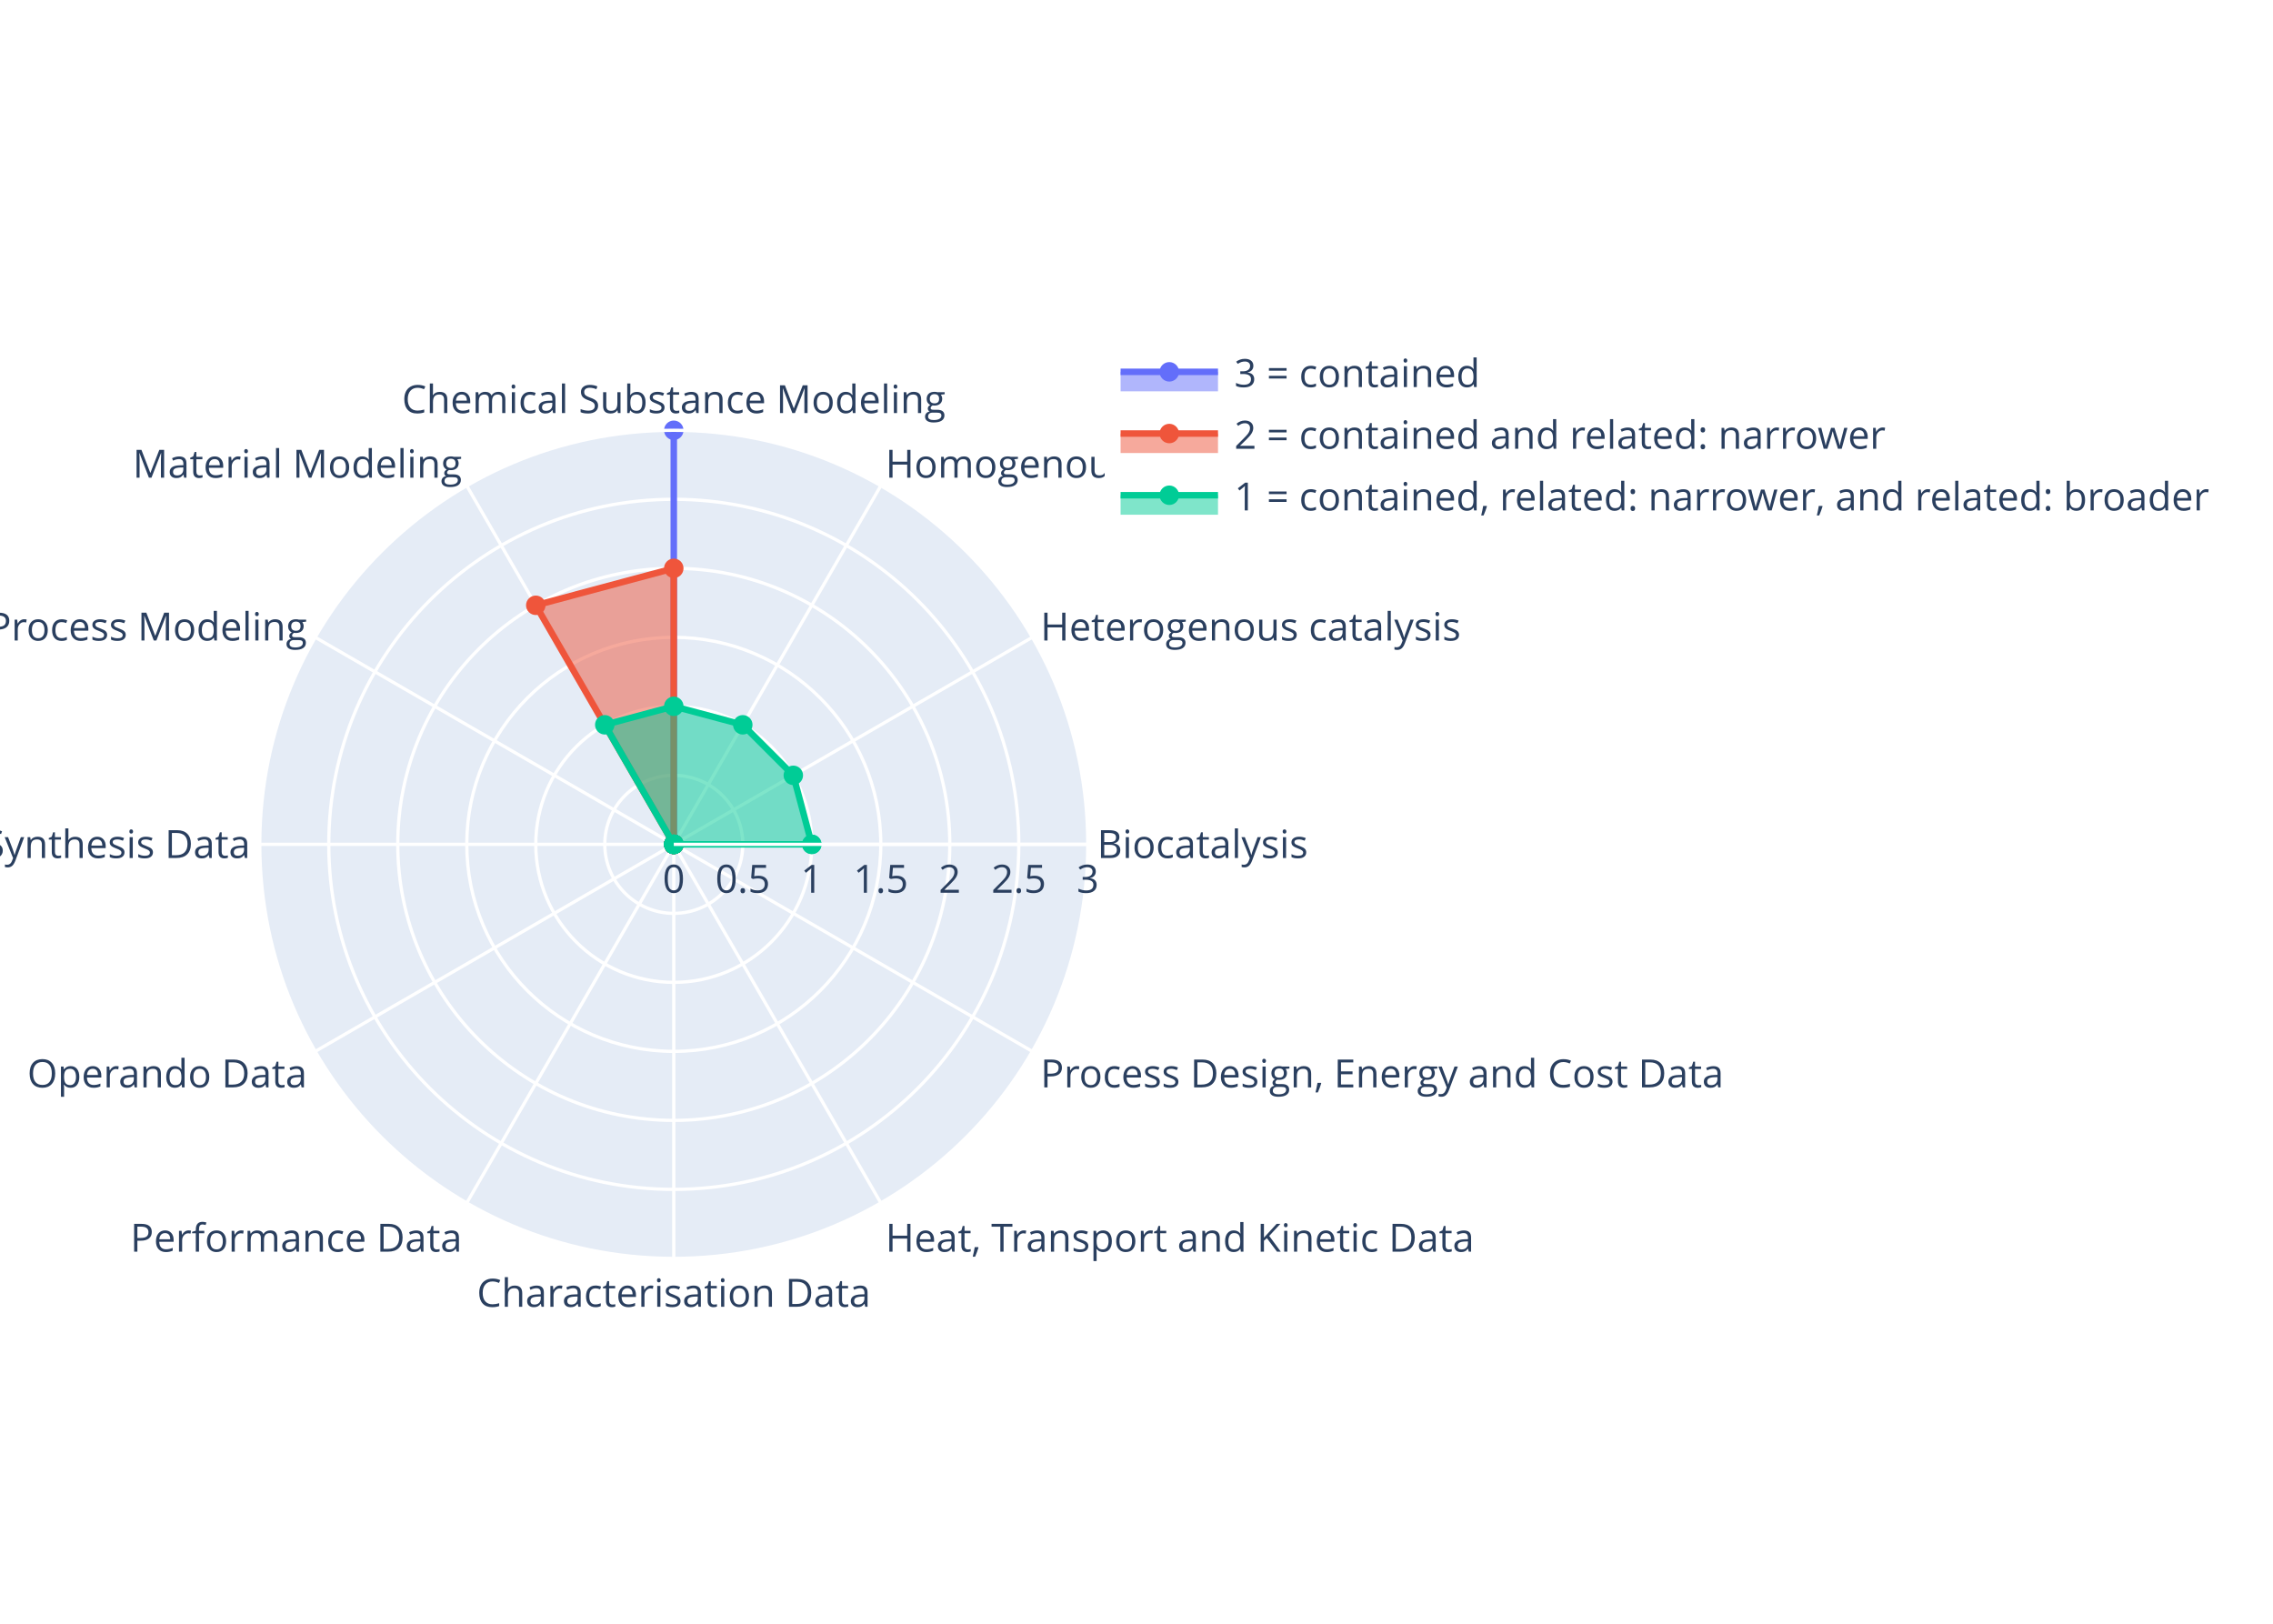
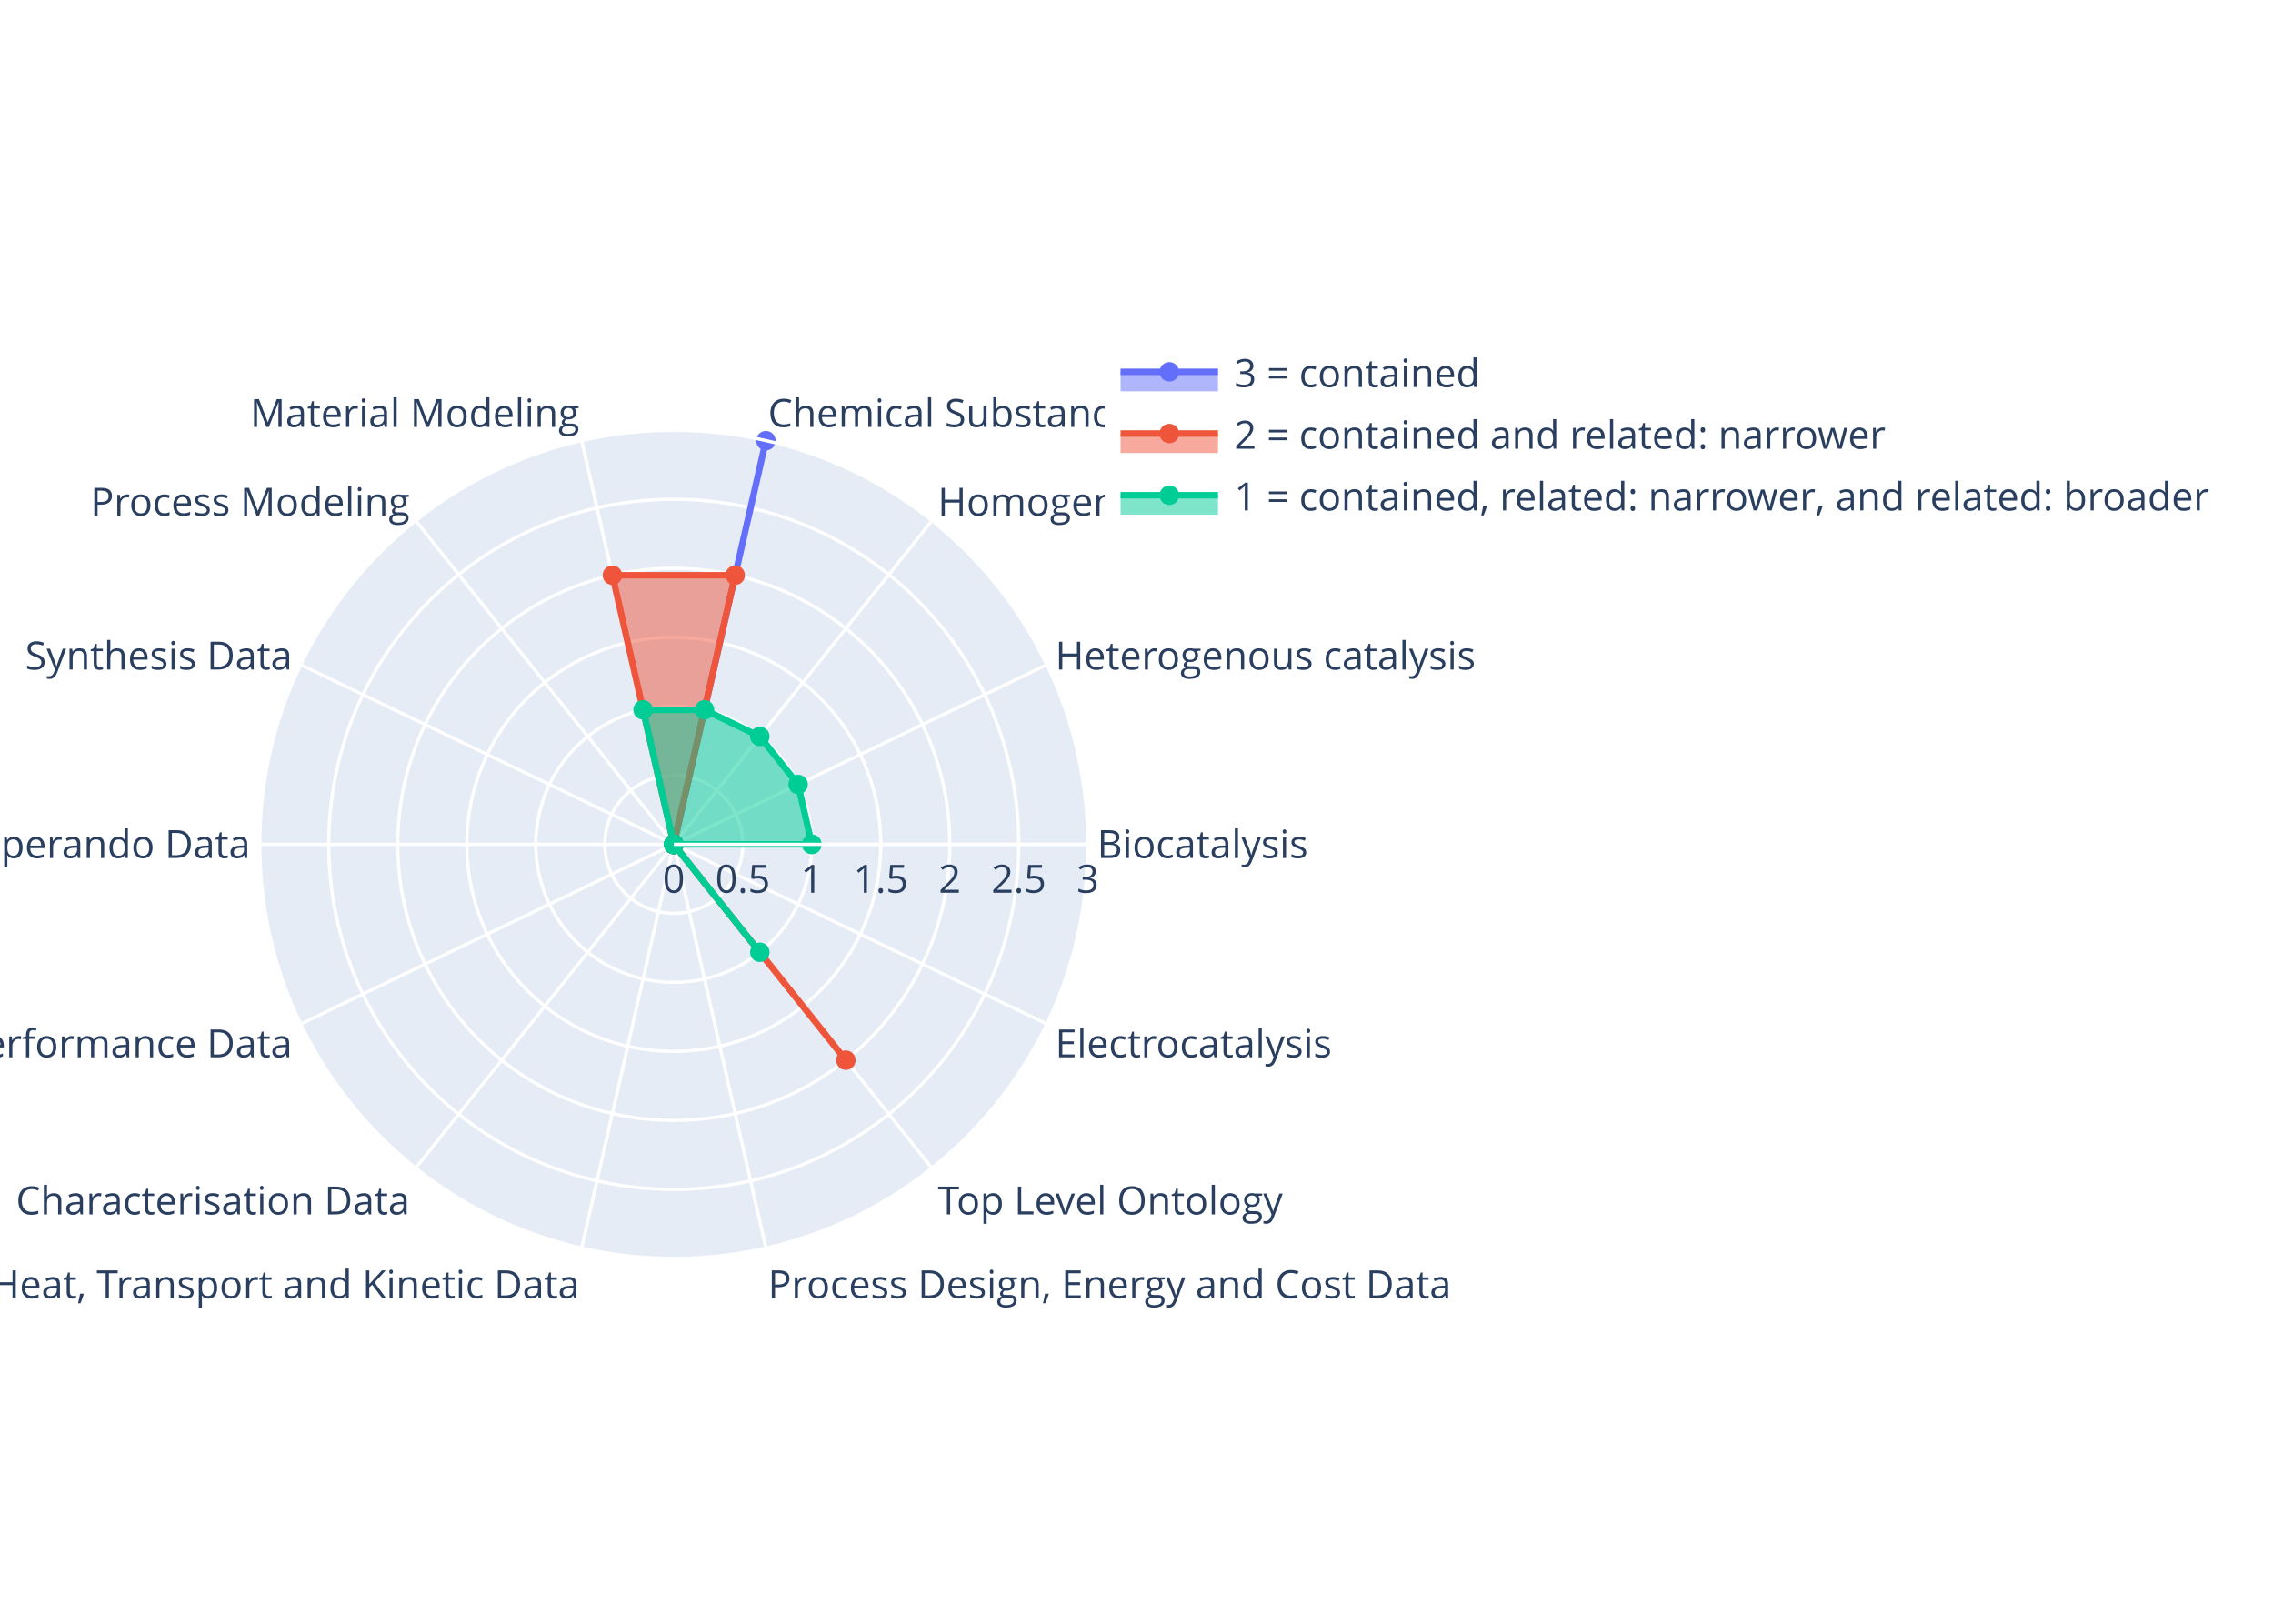
<svg xmlns="http://www.w3.org/2000/svg" class="main-svg" width="700" height="500" style="" viewBox="0 0 700 500">
  <rect x="0" y="0" width="700" height="500" style="fill: rgb(255, 255, 255); fill-opacity: 1;" />
-   <defs id="defs-2cec09">
+   <defs id="defs-4c0690">
    <g class="clips">
-       <clipPath id="clip2cec09polar-for-traces">
+       <clipPath id="clip4c0690polar-for-traces">
        <path d="M127.5,0A127.5,127.5 0,1,0 -127.5,-1.5614246689128753e-14A127.5,127.5 0,1,0 127.5,3.122849337825751e-14Z" transform="translate(127.5,127.5)" />
      </clipPath>
    </g>
    <g class="gradients" />
    <g class="patterns" />
  </defs>
  <g class="bglayer" />
  <g class="layer-below">
    <g class="imagelayer" />
    <g class="shapelayer" />
  </g>
  <g class="cartesianlayer" />
  <g class="polarlayer">
    <g class="polar">
      <g class="polarsublayer draglayer" />
      <g class="polarsublayer plotbg">
        <path d="M127.5,0A127.5,127.5 0,1,0 -127.5,-1.5614246689128753e-14A127.5,127.5 0,1,0 127.5,3.122849337825751e-14Z" transform="translate(207.5,260)" style="fill: rgb(229, 236, 246); fill-opacity: 1;" />
      </g>
      <g class="polarsublayer backplot">
        <g class="maplayer" />
      </g>
      <g class="polarsublayer angular-grid" style="fill: none;">
        <path class="angularaxisgrid" d="M207.5,260L335,260" style="stroke: rgb(255, 255, 255); stroke-opacity: 1; stroke-width: 1px;" />
-         <path class="angularaxisgrid" d="M207.5,260L317.918,196.25" style="stroke: rgb(255, 255, 255); stroke-opacity: 1; stroke-width: 1px;" />
-         <path class="angularaxisgrid" d="M207.5,260L271.25,149.582" style="stroke: rgb(255, 255, 255); stroke-opacity: 1; stroke-width: 1px;" />
-         <path class="angularaxisgrid" d="M207.5,260L207.5,132.5" style="stroke: rgb(255, 255, 255); stroke-opacity: 1; stroke-width: 1px;" />
-         <path class="angularaxisgrid" d="M207.5,260L143.75,149.582" style="stroke: rgb(255, 255, 255); stroke-opacity: 1; stroke-width: 1px;" />
-         <path class="angularaxisgrid" d="M207.5,260L97.082,196.25" style="stroke: rgb(255, 255, 255); stroke-opacity: 1; stroke-width: 1px;" />
+         <path class="angularaxisgrid" d="M207.5,260L322.374,204.68" style="stroke: rgb(255, 255, 255); stroke-opacity: 1; stroke-width: 1px;" />
+         <path class="angularaxisgrid" d="M207.5,260L286.995,160.316" style="stroke: rgb(255, 255, 255); stroke-opacity: 1; stroke-width: 1px;" />
+         <path class="angularaxisgrid" d="M207.5,260L235.871,135.697" style="stroke: rgb(255, 255, 255); stroke-opacity: 1; stroke-width: 1px;" />
+         <path class="angularaxisgrid" d="M207.5,260L179.129,135.697" style="stroke: rgb(255, 255, 255); stroke-opacity: 1; stroke-width: 1px;" />
+         <path class="angularaxisgrid" d="M207.5,260L128.005,160.316" style="stroke: rgb(255, 255, 255); stroke-opacity: 1; stroke-width: 1px;" />
+         <path class="angularaxisgrid" d="M207.5,260L92.626,204.68" style="stroke: rgb(255, 255, 255); stroke-opacity: 1; stroke-width: 1px;" />
        <path class="angularaxisgrid" d="M207.5,260L80,260" style="stroke: rgb(255, 255, 255); stroke-opacity: 1; stroke-width: 1px;" />
-         <path class="angularaxisgrid" d="M207.5,260L97.082,323.75" style="stroke: rgb(255, 255, 255); stroke-opacity: 1; stroke-width: 1px;" />
-         <path class="angularaxisgrid" d="M207.5,260L143.75,370.418" style="stroke: rgb(255, 255, 255); stroke-opacity: 1; stroke-width: 1px;" />
-         <path class="angularaxisgrid" d="M207.5,260L207.5,387.5" style="stroke: rgb(255, 255, 255); stroke-opacity: 1; stroke-width: 1px;" />
-         <path class="angularaxisgrid" d="M207.5,260L271.25,370.418" style="stroke: rgb(255, 255, 255); stroke-opacity: 1; stroke-width: 1px;" />
-         <path class="angularaxisgrid" d="M207.5,260L317.918,323.75" style="stroke: rgb(255, 255, 255); stroke-opacity: 1; stroke-width: 1px;" />
+         <path class="angularaxisgrid" d="M207.5,260L92.626,315.32" style="stroke: rgb(255, 255, 255); stroke-opacity: 1; stroke-width: 1px;" />
+         <path class="angularaxisgrid" d="M207.5,260L128.005,359.684" style="stroke: rgb(255, 255, 255); stroke-opacity: 1; stroke-width: 1px;" />
+         <path class="angularaxisgrid" d="M207.5,260L179.129,384.303" style="stroke: rgb(255, 255, 255); stroke-opacity: 1; stroke-width: 1px;" />
+         <path class="angularaxisgrid" d="M207.5,260L235.871,384.303" style="stroke: rgb(255, 255, 255); stroke-opacity: 1; stroke-width: 1px;" />
+         <path class="angularaxisgrid" d="M207.5,260L286.995,359.684" style="stroke: rgb(255, 255, 255); stroke-opacity: 1; stroke-width: 1px;" />
+         <path class="angularaxisgrid" d="M207.5,260L322.374,315.32" style="stroke: rgb(255, 255, 255); stroke-opacity: 1; stroke-width: 1px;" />
      </g>
      <g class="polarsublayer radial-grid" transform="translate(207.5,260)" style="fill: none;">
        <path class="xgrid" d="M21.25,0A21.25,21.25 0,1,0 -21.25,-2.6023744481881254e-15A21.25,21.25 0,1,0 21.25,5.204748896376251e-15Z" style="stroke: rgb(255, 255, 255); stroke-opacity: 1; stroke-width: 1px;" />
        <path class="xgrid" d="M42.5,0A42.5,42.5 0,1,0 -42.5,-5.204748896376251e-15A42.5,42.5 0,1,0 42.5,1.0409497792752502e-14Z" style="stroke: rgb(255, 255, 255); stroke-opacity: 1; stroke-width: 1px;" />
        <path class="xgrid" d="M63.75,0A63.75,63.75 0,1,0 -63.75,-7.807123344564377e-15A63.75,63.75 0,1,0 63.75,1.5614246689128753e-14Z" style="stroke: rgb(255, 255, 255); stroke-opacity: 1; stroke-width: 1px;" />
        <path class="xgrid" d="M85,0A85,85 0,1,0 -85,-1.0409497792752502e-14A85,85 0,1,0 85,2.0818995585505004e-14Z" style="stroke: rgb(255, 255, 255); stroke-opacity: 1; stroke-width: 1px;" />
        <path class="xgrid" d="M106.25,0A106.25,106.25 0,1,0 -106.25,-1.3011872240940628e-14A106.25,106.25 0,1,0 106.25,2.6023744481881257e-14Z" style="stroke: rgb(255, 255, 255); stroke-opacity: 1; stroke-width: 1px;" />
      </g>
      <g class="polarsublayer frontplot" transform="translate(80,132.5)">
        <g class="barlayer" />
        <g class="scatterlayer">
-           <g class="trace scatter traced4f4f6" style="stroke-miterlimit: 2; opacity: 1;">
-             <g class="fills" clip-path="url(#clip2cec09polar-for-traces)">
+           <g class="trace scatter trace055b49" style="stroke-miterlimit: 2; opacity: 1;">
+             <g class="fills" clip-path="url(#clip4c0690polar-for-traces)">
              <g>
-                 <path class="js-fill" d="M127.5,127.5L127.5,127.5L127.5,127.5L127.5,0L127.5,127.5L127.5,127.5L127.5,127.5L127.5,127.5L127.5,127.5L127.5,127.5L127.5,127.5L127.5,127.5L127.5,127.5Z" style="fill: rgb(99, 110, 250); fill-opacity: 0.5; stroke-width: 0;" />
+                 <path class="js-fill" d="M127.5,127.5L127.5,127.5L127.5,127.5L155.87,3.2L127.5,127.5L127.5,127.5L127.5,127.5L127.5,127.5L127.5,127.5L127.5,127.5L127.5,127.5L127.5,127.5L127.5,127.5L127.5,127.5L127.5,127.5Z" style="fill: rgb(99, 110, 250); fill-opacity: 0.5; stroke-width: 0;" />
              </g>
            </g>
            <g class="errorbars" />
            <g class="lines">
-               <path class="js-line" d="M127.5,127.5L127.5,127.5L127.5,127.5L127.5,0L127.5,127.5L127.5,127.5L127.5,127.5L127.5,127.5L127.5,127.5L127.5,127.5L127.5,127.5L127.5,127.5L127.5,127.5" clip-path="url(#clip2cec09polar-for-traces)" style="vector-effect: non-scaling-stroke; fill: none; stroke: rgb(99, 110, 250); stroke-opacity: 1; stroke-width: 2px; opacity: 1;" />
+               <path class="js-line" d="M127.5,127.5L127.5,127.5L127.5,127.5L155.87,3.2L127.5,127.5L127.5,127.5L127.5,127.5L127.5,127.5L127.5,127.5L127.5,127.5L127.5,127.5L127.5,127.5L127.5,127.5L127.5,127.5L127.5,127.5" clip-path="url(#clip4c0690polar-for-traces)" style="vector-effect: non-scaling-stroke; fill: none; stroke: rgb(99, 110, 250); stroke-opacity: 1; stroke-width: 2px; opacity: 1;" />
            </g>
            <g class="points">
              <path class="point" transform="translate(127.5,127.5)" d="M3,0A3,3 0 1,1 0,-3A3,3 0 0,1 3,0Z" style="opacity: 1; stroke-width: 0px; fill: rgb(99, 110, 250); fill-opacity: 1;" />
              <path class="point" transform="translate(127.5,127.5)" d="M3,0A3,3 0 1,1 0,-3A3,3 0 0,1 3,0Z" style="opacity: 1; stroke-width: 0px; fill: rgb(99, 110, 250); fill-opacity: 1;" />
              <path class="point" transform="translate(127.5,127.5)" d="M3,0A3,3 0 1,1 0,-3A3,3 0 0,1 3,0Z" style="opacity: 1; stroke-width: 0px; fill: rgb(99, 110, 250); fill-opacity: 1;" />
-               <path class="point" transform="translate(127.5,0)" d="M3,0A3,3 0 1,1 0,-3A3,3 0 0,1 3,0Z" style="opacity: 1; stroke-width: 0px; fill: rgb(99, 110, 250); fill-opacity: 1;" />
+               <path class="point" transform="translate(155.87,3.2)" d="M3,0A3,3 0 1,1 0,-3A3,3 0 0,1 3,0Z" style="opacity: 1; stroke-width: 0px; fill: rgb(99, 110, 250); fill-opacity: 1;" />
+               <path class="point" transform="translate(127.5,127.5)" d="M3,0A3,3 0 1,1 0,-3A3,3 0 0,1 3,0Z" style="opacity: 1; stroke-width: 0px; fill: rgb(99, 110, 250); fill-opacity: 1;" />
+               <path class="point" transform="translate(127.5,127.5)" d="M3,0A3,3 0 1,1 0,-3A3,3 0 0,1 3,0Z" style="opacity: 1; stroke-width: 0px; fill: rgb(99, 110, 250); fill-opacity: 1;" />
              <path class="point" transform="translate(127.5,127.5)" d="M3,0A3,3 0 1,1 0,-3A3,3 0 0,1 3,0Z" style="opacity: 1; stroke-width: 0px; fill: rgb(99, 110, 250); fill-opacity: 1;" />
              <path class="point" transform="translate(127.5,127.5)" d="M3,0A3,3 0 1,1 0,-3A3,3 0 0,1 3,0Z" style="opacity: 1; stroke-width: 0px; fill: rgb(99, 110, 250); fill-opacity: 1;" />
              <path class="point" transform="translate(127.5,127.5)" d="M3,0A3,3 0 1,1 0,-3A3,3 0 0,1 3,0Z" style="opacity: 1; stroke-width: 0px; fill: rgb(99, 110, 250); fill-opacity: 1;" />
              <path class="point" transform="translate(127.5,127.5)" d="M3,0A3,3 0 1,1 0,-3A3,3 0 0,1 3,0Z" style="opacity: 1; stroke-width: 0px; fill: rgb(99, 110, 250); fill-opacity: 1;" />
              <path class="point" transform="translate(127.5,127.5)" d="M3,0A3,3 0 1,1 0,-3A3,3 0 0,1 3,0Z" style="opacity: 1; stroke-width: 0px; fill: rgb(99, 110, 250); fill-opacity: 1;" />
              <path class="point" transform="translate(127.5,127.5)" d="M3,0A3,3 0 1,1 0,-3A3,3 0 0,1 3,0Z" style="opacity: 1; stroke-width: 0px; fill: rgb(99, 110, 250); fill-opacity: 1;" />
              <path class="point" transform="translate(127.5,127.5)" d="M3,0A3,3 0 1,1 0,-3A3,3 0 0,1 3,0Z" style="opacity: 1; stroke-width: 0px; fill: rgb(99, 110, 250); fill-opacity: 1;" />
              <path class="point" transform="translate(127.5,127.5)" d="M3,0A3,3 0 1,1 0,-3A3,3 0 0,1 3,0Z" style="opacity: 1; stroke-width: 0px; fill: rgb(99, 110, 250); fill-opacity: 1;" />
              <path class="point" transform="translate(127.5,127.5)" d="M3,0A3,3 0 1,1 0,-3A3,3 0 0,1 3,0Z" style="opacity: 1; stroke-width: 0px; fill: rgb(99, 110, 250); fill-opacity: 1;" />
            </g>
            <g class="text" />
          </g>
-           <g class="trace scatter trace3e6d4a" style="stroke-miterlimit: 2; opacity: 1;">
-             <g class="fills" clip-path="url(#clip2cec09polar-for-traces)">
+           <g class="trace scatter tracefc9934" style="stroke-miterlimit: 2; opacity: 1;">
+             <g class="fills" clip-path="url(#clip4c0690polar-for-traces)">
              <g>
-                 <path class="js-fill" d="M127.5,127.5L127.5,127.5L127.5,127.5L127.5,42.5L85,53.89L127.5,127.5L127.5,127.5L127.5,127.5L127.5,127.5L127.5,127.5L127.5,127.5L127.5,127.5L127.5,127.5Z" style="fill: rgb(239, 85, 59); fill-opacity: 0.5; stroke-width: 0;" />
+                 <path class="js-fill" d="M127.5,127.5L127.5,127.5L127.5,127.5L146.41,44.63L108.59,44.63L127.5,127.5L127.5,127.5L127.5,127.5L127.5,127.5L127.5,127.5L127.5,127.5L127.5,127.5L180.5,193.96L127.5,127.5L127.5,127.5Z" style="fill: rgb(239, 85, 59); fill-opacity: 0.5; stroke-width: 0;" />
              </g>
            </g>
            <g class="errorbars" />
            <g class="lines">
-               <path class="js-line" d="M127.5,127.5L127.5,127.5L127.5,127.5L127.5,42.5L85,53.89L127.5,127.5L127.5,127.5L127.5,127.5L127.5,127.5L127.5,127.5L127.5,127.5L127.5,127.5L127.5,127.5" clip-path="url(#clip2cec09polar-for-traces)" style="vector-effect: non-scaling-stroke; fill: none; stroke: rgb(239, 85, 59); stroke-opacity: 1; stroke-width: 2px; opacity: 1;" />
+               <path class="js-line" d="M127.5,127.5L127.5,127.5L127.5,127.5L146.41,44.63L108.59,44.63L127.5,127.5L127.5,127.5L127.5,127.5L127.5,127.5L127.5,127.5L127.5,127.5L127.5,127.5L180.5,193.96L127.5,127.5L127.5,127.5" clip-path="url(#clip4c0690polar-for-traces)" style="vector-effect: non-scaling-stroke; fill: none; stroke: rgb(239, 85, 59); stroke-opacity: 1; stroke-width: 2px; opacity: 1;" />
            </g>
            <g class="points">
              <path class="point" transform="translate(127.5,127.5)" d="M3,0A3,3 0 1,1 0,-3A3,3 0 0,1 3,0Z" style="opacity: 1; stroke-width: 0px; fill: rgb(239, 85, 59); fill-opacity: 1;" />
              <path class="point" transform="translate(127.5,127.5)" d="M3,0A3,3 0 1,1 0,-3A3,3 0 0,1 3,0Z" style="opacity: 1; stroke-width: 0px; fill: rgb(239, 85, 59); fill-opacity: 1;" />
              <path class="point" transform="translate(127.5,127.5)" d="M3,0A3,3 0 1,1 0,-3A3,3 0 0,1 3,0Z" style="opacity: 1; stroke-width: 0px; fill: rgb(239, 85, 59); fill-opacity: 1;" />
-               <path class="point" transform="translate(127.5,42.5)" d="M3,0A3,3 0 1,1 0,-3A3,3 0 0,1 3,0Z" style="opacity: 1; stroke-width: 0px; fill: rgb(239, 85, 59); fill-opacity: 1;" />
-               <path class="point" transform="translate(85,53.89)" d="M3,0A3,3 0 1,1 0,-3A3,3 0 0,1 3,0Z" style="opacity: 1; stroke-width: 0px; fill: rgb(239, 85, 59); fill-opacity: 1;" />
-               <path class="point" transform="translate(127.5,127.5)" d="M3,0A3,3 0 1,1 0,-3A3,3 0 0,1 3,0Z" style="opacity: 1; stroke-width: 0px; fill: rgb(239, 85, 59); fill-opacity: 1;" />
-               <path class="point" transform="translate(127.5,127.5)" d="M3,0A3,3 0 1,1 0,-3A3,3 0 0,1 3,0Z" style="opacity: 1; stroke-width: 0px; fill: rgb(239, 85, 59); fill-opacity: 1;" />
-               <path class="point" transform="translate(127.5,127.5)" d="M3,0A3,3 0 1,1 0,-3A3,3 0 0,1 3,0Z" style="opacity: 1; stroke-width: 0px; fill: rgb(239, 85, 59); fill-opacity: 1;" />
-               <path class="point" transform="translate(127.5,127.5)" d="M3,0A3,3 0 1,1 0,-3A3,3 0 0,1 3,0Z" style="opacity: 1; stroke-width: 0px; fill: rgb(239, 85, 59); fill-opacity: 1;" />
-               <path class="point" transform="translate(127.5,127.5)" d="M3,0A3,3 0 1,1 0,-3A3,3 0 0,1 3,0Z" style="opacity: 1; stroke-width: 0px; fill: rgb(239, 85, 59); fill-opacity: 1;" />
-               <path class="point" transform="translate(127.5,127.5)" d="M3,0A3,3 0 1,1 0,-3A3,3 0 0,1 3,0Z" style="opacity: 1; stroke-width: 0px; fill: rgb(239, 85, 59); fill-opacity: 1;" />
+               <path class="point" transform="translate(146.41,44.63)" d="M3,0A3,3 0 1,1 0,-3A3,3 0 0,1 3,0Z" style="opacity: 1; stroke-width: 0px; fill: rgb(239, 85, 59); fill-opacity: 1;" />
+               <path class="point" transform="translate(108.59,44.63)" d="M3,0A3,3 0 1,1 0,-3A3,3 0 0,1 3,0Z" style="opacity: 1; stroke-width: 0px; fill: rgb(239, 85, 59); fill-opacity: 1;" />
+               <path class="point" transform="translate(127.5,127.5)" d="M3,0A3,3 0 1,1 0,-3A3,3 0 0,1 3,0Z" style="opacity: 1; stroke-width: 0px; fill: rgb(239, 85, 59); fill-opacity: 1;" />
+               <path class="point" transform="translate(127.5,127.5)" d="M3,0A3,3 0 1,1 0,-3A3,3 0 0,1 3,0Z" style="opacity: 1; stroke-width: 0px; fill: rgb(239, 85, 59); fill-opacity: 1;" />
+               <path class="point" transform="translate(127.5,127.5)" d="M3,0A3,3 0 1,1 0,-3A3,3 0 0,1 3,0Z" style="opacity: 1; stroke-width: 0px; fill: rgb(239, 85, 59); fill-opacity: 1;" />
+               <path class="point" transform="translate(127.5,127.5)" d="M3,0A3,3 0 1,1 0,-3A3,3 0 0,1 3,0Z" style="opacity: 1; stroke-width: 0px; fill: rgb(239, 85, 59); fill-opacity: 1;" />
+               <path class="point" transform="translate(127.5,127.5)" d="M3,0A3,3 0 1,1 0,-3A3,3 0 0,1 3,0Z" style="opacity: 1; stroke-width: 0px; fill: rgb(239, 85, 59); fill-opacity: 1;" />
+               <path class="point" transform="translate(127.5,127.5)" d="M3,0A3,3 0 1,1 0,-3A3,3 0 0,1 3,0Z" style="opacity: 1; stroke-width: 0px; fill: rgb(239, 85, 59); fill-opacity: 1;" />
+               <path class="point" transform="translate(127.5,127.5)" d="M3,0A3,3 0 1,1 0,-3A3,3 0 0,1 3,0Z" style="opacity: 1; stroke-width: 0px; fill: rgb(239, 85, 59); fill-opacity: 1;" />
+               <path class="point" transform="translate(180.5,193.96)" d="M3,0A3,3 0 1,1 0,-3A3,3 0 0,1 3,0Z" style="opacity: 1; stroke-width: 0px; fill: rgb(239, 85, 59); fill-opacity: 1;" />
              <path class="point" transform="translate(127.5,127.5)" d="M3,0A3,3 0 1,1 0,-3A3,3 0 0,1 3,0Z" style="opacity: 1; stroke-width: 0px; fill: rgb(239, 85, 59); fill-opacity: 1;" />
              <path class="point" transform="translate(127.5,127.5)" d="M3,0A3,3 0 1,1 0,-3A3,3 0 0,1 3,0Z" style="opacity: 1; stroke-width: 0px; fill: rgb(239, 85, 59); fill-opacity: 1;" />
            </g>
            <g class="text" />
          </g>
-           <g class="trace scatter tracede4693" style="stroke-miterlimit: 2; opacity: 1;">
-             <g class="fills" clip-path="url(#clip2cec09polar-for-traces)">
+           <g class="trace scatter trace7ac972" style="stroke-miterlimit: 2; opacity: 1;">
+             <g class="fills" clip-path="url(#clip4c0690polar-for-traces)">
              <g>
-                 <path class="js-fill" d="M170,127.5L164.31,106.25L148.75,90.69L127.5,85L106.25,90.69L127.5,127.5L127.5,127.5L127.5,127.5L127.5,127.5L127.5,127.5L127.5,127.5L127.5,127.5L170,127.5Z" style="fill: rgb(0, 204, 150); fill-opacity: 0.5; stroke-width: 0;" />
+                 <path class="js-fill" d="M170,127.5L165.79,109.06L154,94.27L136.96,86.07L118.04,86.07L127.5,127.5L127.5,127.5L127.5,127.5L127.5,127.5L127.5,127.5L127.5,127.5L127.5,127.5L154,160.73L127.5,127.5L170,127.5Z" style="fill: rgb(0, 204, 150); fill-opacity: 0.5; stroke-width: 0;" />
              </g>
            </g>
            <g class="errorbars" />
            <g class="lines">
-               <path class="js-line" d="M170,127.5L164.31,106.25L148.75,90.69L127.5,85L106.25,90.69L127.5,127.5L127.5,127.5L127.5,127.5L127.5,127.5L127.5,127.5L127.5,127.5L127.5,127.5L170,127.5" clip-path="url(#clip2cec09polar-for-traces)" style="vector-effect: non-scaling-stroke; fill: none; stroke: rgb(0, 204, 150); stroke-opacity: 1; stroke-width: 2px; opacity: 1;" />
+               <path class="js-line" d="M170,127.5L165.79,109.06L154,94.27L136.96,86.07L118.04,86.07L127.5,127.5L127.5,127.5L127.5,127.5L127.5,127.5L127.5,127.5L127.5,127.5L127.5,127.5L154,160.73L127.5,127.5L170,127.5" clip-path="url(#clip4c0690polar-for-traces)" style="vector-effect: non-scaling-stroke; fill: none; stroke: rgb(0, 204, 150); stroke-opacity: 1; stroke-width: 2px; opacity: 1;" />
            </g>
            <g class="points">
              <path class="point" transform="translate(170,127.5)" d="M3,0A3,3 0 1,1 0,-3A3,3 0 0,1 3,0Z" style="opacity: 1; stroke-width: 0px; fill: rgb(0, 204, 150); fill-opacity: 1;" />
-               <path class="point" transform="translate(164.31,106.25)" d="M3,0A3,3 0 1,1 0,-3A3,3 0 0,1 3,0Z" style="opacity: 1; stroke-width: 0px; fill: rgb(0, 204, 150); fill-opacity: 1;" />
-               <path class="point" transform="translate(148.75,90.69)" d="M3,0A3,3 0 1,1 0,-3A3,3 0 0,1 3,0Z" style="opacity: 1; stroke-width: 0px; fill: rgb(0, 204, 150); fill-opacity: 1;" />
-               <path class="point" transform="translate(127.5,85)" d="M3,0A3,3 0 1,1 0,-3A3,3 0 0,1 3,0Z" style="opacity: 1; stroke-width: 0px; fill: rgb(0, 204, 150); fill-opacity: 1;" />
-               <path class="point" transform="translate(106.25,90.69)" d="M3,0A3,3 0 1,1 0,-3A3,3 0 0,1 3,0Z" style="opacity: 1; stroke-width: 0px; fill: rgb(0, 204, 150); fill-opacity: 1;" />
-               <path class="point" transform="translate(127.5,127.5)" d="M3,0A3,3 0 1,1 0,-3A3,3 0 0,1 3,0Z" style="opacity: 1; stroke-width: 0px; fill: rgb(0, 204, 150); fill-opacity: 1;" />
-               <path class="point" transform="translate(127.5,127.5)" d="M3,0A3,3 0 1,1 0,-3A3,3 0 0,1 3,0Z" style="opacity: 1; stroke-width: 0px; fill: rgb(0, 204, 150); fill-opacity: 1;" />
-               <path class="point" transform="translate(127.5,127.5)" d="M3,0A3,3 0 1,1 0,-3A3,3 0 0,1 3,0Z" style="opacity: 1; stroke-width: 0px; fill: rgb(0, 204, 150); fill-opacity: 1;" />
-               <path class="point" transform="translate(127.5,127.5)" d="M3,0A3,3 0 1,1 0,-3A3,3 0 0,1 3,0Z" style="opacity: 1; stroke-width: 0px; fill: rgb(0, 204, 150); fill-opacity: 1;" />
-               <path class="point" transform="translate(127.5,127.5)" d="M3,0A3,3 0 1,1 0,-3A3,3 0 0,1 3,0Z" style="opacity: 1; stroke-width: 0px; fill: rgb(0, 204, 150); fill-opacity: 1;" />
-               <path class="point" transform="translate(127.5,127.5)" d="M3,0A3,3 0 1,1 0,-3A3,3 0 0,1 3,0Z" style="opacity: 1; stroke-width: 0px; fill: rgb(0, 204, 150); fill-opacity: 1;" />
+               <path class="point" transform="translate(165.79,109.06)" d="M3,0A3,3 0 1,1 0,-3A3,3 0 0,1 3,0Z" style="opacity: 1; stroke-width: 0px; fill: rgb(0, 204, 150); fill-opacity: 1;" />
+               <path class="point" transform="translate(154,94.27)" d="M3,0A3,3 0 1,1 0,-3A3,3 0 0,1 3,0Z" style="opacity: 1; stroke-width: 0px; fill: rgb(0, 204, 150); fill-opacity: 1;" />
+               <path class="point" transform="translate(136.96,86.07)" d="M3,0A3,3 0 1,1 0,-3A3,3 0 0,1 3,0Z" style="opacity: 1; stroke-width: 0px; fill: rgb(0, 204, 150); fill-opacity: 1;" />
+               <path class="point" transform="translate(118.04,86.07)" d="M3,0A3,3 0 1,1 0,-3A3,3 0 0,1 3,0Z" style="opacity: 1; stroke-width: 0px; fill: rgb(0, 204, 150); fill-opacity: 1;" />
+               <path class="point" transform="translate(127.5,127.5)" d="M3,0A3,3 0 1,1 0,-3A3,3 0 0,1 3,0Z" style="opacity: 1; stroke-width: 0px; fill: rgb(0, 204, 150); fill-opacity: 1;" />
+               <path class="point" transform="translate(127.5,127.5)" d="M3,0A3,3 0 1,1 0,-3A3,3 0 0,1 3,0Z" style="opacity: 1; stroke-width: 0px; fill: rgb(0, 204, 150); fill-opacity: 1;" />
+               <path class="point" transform="translate(127.5,127.5)" d="M3,0A3,3 0 1,1 0,-3A3,3 0 0,1 3,0Z" style="opacity: 1; stroke-width: 0px; fill: rgb(0, 204, 150); fill-opacity: 1;" />
+               <path class="point" transform="translate(127.5,127.5)" d="M3,0A3,3 0 1,1 0,-3A3,3 0 0,1 3,0Z" style="opacity: 1; stroke-width: 0px; fill: rgb(0, 204, 150); fill-opacity: 1;" />
+               <path class="point" transform="translate(127.5,127.5)" d="M3,0A3,3 0 1,1 0,-3A3,3 0 0,1 3,0Z" style="opacity: 1; stroke-width: 0px; fill: rgb(0, 204, 150); fill-opacity: 1;" />
+               <path class="point" transform="translate(127.5,127.5)" d="M3,0A3,3 0 1,1 0,-3A3,3 0 0,1 3,0Z" style="opacity: 1; stroke-width: 0px; fill: rgb(0, 204, 150); fill-opacity: 1;" />
+               <path class="point" transform="translate(127.5,127.5)" d="M3,0A3,3 0 1,1 0,-3A3,3 0 0,1 3,0Z" style="opacity: 1; stroke-width: 0px; fill: rgb(0, 204, 150); fill-opacity: 1;" />
+               <path class="point" transform="translate(154,160.73)" d="M3,0A3,3 0 1,1 0,-3A3,3 0 0,1 3,0Z" style="opacity: 1; stroke-width: 0px; fill: rgb(0, 204, 150); fill-opacity: 1;" />
              <path class="point" transform="translate(127.5,127.5)" d="M3,0A3,3 0 1,1 0,-3A3,3 0 0,1 3,0Z" style="opacity: 1; stroke-width: 0px; fill: rgb(0, 204, 150); fill-opacity: 1;" />
              <path class="point" transform="translate(170,127.5)" d="M3,0A3,3 0 1,1 0,-3A3,3 0 0,1 3,0Z" style="opacity: 1; stroke-width: 0px; fill: rgb(0, 204, 150); fill-opacity: 1;" />
            </g>
            <g class="text" />
          </g>
        </g>
      </g>
      <g class="polarsublayer angular-line">
        <path d="M127.5,0A127.5,127.5 0,1,0 -127.5,-1.5614246689128753e-14A127.5,127.5 0,1,0 127.5,3.122849337825751e-14Z" transform="translate(207.5,260)" stroke-width="1" style="fill: none; stroke: rgb(255, 255, 255); stroke-opacity: 1;" />
      </g>
      <g class="polarsublayer radial-line">
        <line x1="0" y1="0" x2="127.5" y2="0" transform="translate(207.5,260)" stroke-width="1" style="fill: none; stroke: rgb(255, 255, 255); stroke-opacity: 1;" />
      </g>
      <g class="polarsublayer angular-axis">
        <g class="angularaxistick">
          <text text-anchor="start" x="2.9" y="4.2" transform="translate(335,260)" style="font-family: 'Open Sans', verdana, arial, sans-serif; font-size: 12px; fill: rgb(42, 63, 95); fill-opacity: 1; white-space: pre; opacity: 1;">Biocatalysis</text>
        </g>
        <g class="angularaxistick">
-           <text text-anchor="start" x="2.511" y="0.987" transform="translate(317.9182,196.25)" style="font-family: 'Open Sans', verdana, arial, sans-serif; font-size: 12px; fill: rgb(42, 63, 95); fill-opacity: 1; white-space: pre; opacity: 1;">Heterogenous catalysis</text>
-         </g>
-         <g class="angularaxistick">
-           <text text-anchor="start" x="1.45" y="-2.49" transform="translate(271.25,149.5818)" style="font-family: 'Open Sans', verdana, arial, sans-serif; font-size: 12px; fill: rgb(42, 63, 95); fill-opacity: 1; white-space: pre; opacity: 1;">Homogenous catalysis</text>
-         </g>
-         <g class="angularaxistick">
-           <text text-anchor="middle" x="1.7757378587636624e-16" y="-5.3" transform="translate(207.5,132.5)" style="font-family: 'Open Sans', verdana, arial, sans-serif; font-size: 12px; fill: rgb(42, 63, 95); fill-opacity: 1; white-space: pre; opacity: 1;">Chemical Substance Modeling</text>
-         </g>
-         <g class="angularaxistick">
-           <text text-anchor="end" x="-1.45" y="-2.49" transform="translate(143.75,149.5818)" style="font-family: 'Open Sans', verdana, arial, sans-serif; font-size: 12px; fill: rgb(42, 63, 95); fill-opacity: 1; white-space: pre; opacity: 1;">Material Modeling</text>
-         </g>
-         <g class="angularaxistick">
-           <text text-anchor="end" x="-2.511" y="0.987" transform="translate(97.08176,196.25)" style="font-family: 'Open Sans', verdana, arial, sans-serif; font-size: 12px; fill: rgb(42, 63, 95); fill-opacity: 1; white-space: pre; opacity: 1;">Process Modeling</text>
-         </g>
-         <g class="angularaxistick">
-           <text text-anchor="end" x="-2.9" y="4.2" transform="translate(80,260)" style="font-family: 'Open Sans', verdana, arial, sans-serif; font-size: 12px; fill: rgb(42, 63, 95); fill-opacity: 1; white-space: pre; opacity: 1;">Synthesis Data</text>
-         </g>
-         <g class="angularaxistick">
-           <text text-anchor="end" x="-2.511" y="11.087" transform="translate(97.08176,323.75)" style="font-family: 'Open Sans', verdana, arial, sans-serif; font-size: 12px; fill: rgb(42, 63, 95); fill-opacity: 1; white-space: pre; opacity: 1;">Operando Data</text>
-         </g>
-         <g class="angularaxistick">
-           <text text-anchor="end" x="-1.45" y="15.004" transform="translate(143.75,370.4182)" style="font-family: 'Open Sans', verdana, arial, sans-serif; font-size: 12px; fill: rgb(42, 63, 95); fill-opacity: 1; white-space: pre; opacity: 1;">Performance Data</text>
-         </g>
-         <g class="angularaxistick">
-           <text text-anchor="middle" x="-5.327213576290987e-16" y="14.9" transform="translate(207.5,387.5)" style="font-family: 'Open Sans', verdana, arial, sans-serif; font-size: 12px; fill: rgb(42, 63, 95); fill-opacity: 1; white-space: pre; opacity: 1;">Characterisation Data</text>
-         </g>
-         <g class="angularaxistick">
-           <text text-anchor="start" x="1.45" y="15.004" transform="translate(271.25,370.4182)" style="font-family: 'Open Sans', verdana, arial, sans-serif; font-size: 12px; fill: rgb(42, 63, 95); fill-opacity: 1; white-space: pre; opacity: 1;">Heat, Transport and Kinetic Data</text>
-         </g>
-         <g class="angularaxistick">
-           <text text-anchor="start" x="2.511" y="11.087" transform="translate(317.9182,323.75)" style="font-family: 'Open Sans', verdana, arial, sans-serif; font-size: 12px; fill: rgb(42, 63, 95); fill-opacity: 1; white-space: pre; opacity: 1;">Process Design, Energy and Cost Data</text>
+           <text text-anchor="start" x="2.613" y="1.484" transform="translate(322.3735,204.6798)" style="font-family: 'Open Sans', verdana, arial, sans-serif; font-size: 12px; fill: rgb(42, 63, 95); fill-opacity: 1; white-space: pre; opacity: 1;">Heterogenous catalysis</text>
+         </g>
+         <g class="angularaxistick">
+           <text text-anchor="start" x="1.808" y="-1.525" transform="translate(286.9949,160.3165)" style="font-family: 'Open Sans', verdana, arial, sans-serif; font-size: 12px; fill: rgb(42, 63, 95); fill-opacity: 1; white-space: pre; opacity: 1;">Homogenous catalysis</text>
+         </g>
+         <g class="angularaxistick">
+           <text text-anchor="start" x="0.645" y="-4.233" transform="translate(235.8714,135.6967)" style="font-family: 'Open Sans', verdana, arial, sans-serif; font-size: 12px; fill: rgb(42, 63, 95); fill-opacity: 1; white-space: pre; opacity: 1;">Chemical Substance Modeling</text>
+         </g>
+         <g class="angularaxistick">
+           <text text-anchor="end" x="-0.645" y="-4.233" transform="translate(179.1286,135.6967)" style="font-family: 'Open Sans', verdana, arial, sans-serif; font-size: 12px; fill: rgb(42, 63, 95); fill-opacity: 1; white-space: pre; opacity: 1;">Material Modeling</text>
+         </g>
+         <g class="angularaxistick">
+           <text text-anchor="end" x="-1.808" y="-1.525" transform="translate(128.0051,160.3165)" style="font-family: 'Open Sans', verdana, arial, sans-serif; font-size: 12px; fill: rgb(42, 63, 95); fill-opacity: 1; white-space: pre; opacity: 1;">Process Modeling</text>
+         </g>
+         <g class="angularaxistick">
+           <text text-anchor="end" x="-2.613" y="1.484" transform="translate(92.62647,204.6798)" style="font-family: 'Open Sans', verdana, arial, sans-serif; font-size: 12px; fill: rgb(42, 63, 95); fill-opacity: 1; white-space: pre; opacity: 1;">Synthesis Data</text>
+         </g>
+         <g class="angularaxistick">
+           <text text-anchor="end" x="-2.9" y="4.2" transform="translate(80,260)" style="font-family: 'Open Sans', verdana, arial, sans-serif; font-size: 12px; fill: rgb(42, 63, 95); fill-opacity: 1; white-space: pre; opacity: 1;">Operando Data</text>
+         </g>
+         <g class="angularaxistick">
+           <text text-anchor="end" x="-2.613" y="10.249" transform="translate(92.62647,315.3202)" style="font-family: 'Open Sans', verdana, arial, sans-serif; font-size: 12px; fill: rgb(42, 63, 95); fill-opacity: 1; white-space: pre; opacity: 1;">Performance Data</text>
+         </g>
+         <g class="angularaxistick">
+           <text text-anchor="end" x="-1.808" y="14.268" transform="translate(128.0051,359.6835)" style="font-family: 'Open Sans', verdana, arial, sans-serif; font-size: 12px; fill: rgb(42, 63, 95); fill-opacity: 1; white-space: pre; opacity: 1;">Characterisation Data</text>
+         </g>
+         <g class="angularaxistick">
+           <text text-anchor="end" x="-0.645" y="15.461" transform="translate(179.1286,384.3033)" style="font-family: 'Open Sans', verdana, arial, sans-serif; font-size: 12px; fill: rgb(42, 63, 95); fill-opacity: 1; white-space: pre; opacity: 1;">Heat, Transport and Kinetic Data</text>
+         </g>
+         <g class="angularaxistick">
+           <text text-anchor="start" x="0.645" y="15.461" transform="translate(235.8714,384.3033)" style="font-family: 'Open Sans', verdana, arial, sans-serif; font-size: 12px; fill: rgb(42, 63, 95); fill-opacity: 1; white-space: pre; opacity: 1;">Process Design, Energy and Cost Data</text>
+         </g>
+         <g class="angularaxistick">
+           <text text-anchor="start" x="1.808" y="14.268" transform="translate(286.9949,359.6835)" style="font-family: 'Open Sans', verdana, arial, sans-serif; font-size: 12px; fill: rgb(42, 63, 95); fill-opacity: 1; white-space: pre; opacity: 1;">Top Level Ontology</text>
+         </g>
+         <g class="angularaxistick">
+           <text text-anchor="start" x="2.613" y="10.249" transform="translate(322.3735,315.3202)" style="font-family: 'Open Sans', verdana, arial, sans-serif; font-size: 12px; fill: rgb(42, 63, 95); fill-opacity: 1; white-space: pre; opacity: 1;">Electrocatalysis</text>
        </g>
      </g>
      <g class="polarsublayer radial-axis" transform="translate(207.5,260)">
        <g class="xtick">
          <text text-anchor="middle" x="0" y="14.9" transform="" style="font-family: 'Open Sans', verdana, arial, sans-serif; font-size: 12px; fill: rgb(42, 63, 95); fill-opacity: 1; white-space: pre; opacity: 1;">0</text>
        </g>
        <g class="xtick">
          <text text-anchor="middle" x="0" y="14.9" transform="translate(21.25,0)" style="font-family: 'Open Sans', verdana, arial, sans-serif; font-size: 12px; fill: rgb(42, 63, 95); fill-opacity: 1; white-space: pre; opacity: 1;">0.5</text>
        </g>
        <g class="xtick">
          <text text-anchor="middle" x="0" y="14.9" transform="translate(42.5,0)" style="font-family: 'Open Sans', verdana, arial, sans-serif; font-size: 12px; fill: rgb(42, 63, 95); fill-opacity: 1; white-space: pre; opacity: 1;">1</text>
        </g>
        <g class="xtick">
          <text text-anchor="middle" x="0" y="14.9" transform="translate(63.75,0)" style="font-family: 'Open Sans', verdana, arial, sans-serif; font-size: 12px; fill: rgb(42, 63, 95); fill-opacity: 1; white-space: pre; opacity: 1;">1.5</text>
        </g>
        <g class="xtick">
          <text text-anchor="middle" x="0" y="14.9" transform="translate(85,0)" style="font-family: 'Open Sans', verdana, arial, sans-serif; font-size: 12px; fill: rgb(42, 63, 95); fill-opacity: 1; white-space: pre; opacity: 1;">2</text>
        </g>
        <g class="xtick">
          <text text-anchor="middle" x="0" y="14.9" transform="translate(106.25,0)" style="font-family: 'Open Sans', verdana, arial, sans-serif; font-size: 12px; fill: rgb(42, 63, 95); fill-opacity: 1; white-space: pre; opacity: 1;">2.5</text>
        </g>
        <g class="xtick">
          <text text-anchor="middle" x="0" y="14.9" transform="translate(127.5,0)" style="font-family: 'Open Sans', verdana, arial, sans-serif; font-size: 12px; fill: rgb(42, 63, 95); fill-opacity: 1; white-space: pre; opacity: 1;">3</text>
        </g>
      </g>
    </g>
  </g>
  <g class="smithlayer" />
  <g class="ternarylayer" />
  <g class="geolayer" />
  <g class="funnelarealayer" />
  <g class="pielayer" />
  <g class="iciclelayer" />
  <g class="treemaplayer" />
  <g class="sunburstlayer" />
  <g class="glimages" />
-   <defs id="topdefs-2cec09">
+   <defs id="topdefs-4c0690">
    <g class="clips" />
-     <clipPath id="legend2cec09">
+     <clipPath id="legend4c0690">
      <rect width="348" height="67" x="0" y="0" />
    </clipPath>
  </defs>
  <g class="layer-above">
    <g class="imagelayer" />
    <g class="shapelayer" />
  </g>
  <g class="infolayer">
    <g class="legend" pointer-events="all" transform="translate(340.1,100)">
      <rect class="bg" shape-rendering="crispEdges" width="348" height="67" x="0" y="0" style="stroke: rgb(68, 68, 68); stroke-opacity: 1; fill: rgb(255, 255, 255); fill-opacity: 1; stroke-width: 0px;" />
-       <g class="scrollbox" transform="" clip-path="url(#legend2cec09)">
+       <g class="scrollbox" transform="" clip-path="url(#legend4c0690)">
        <g class="groups">
          <g class="traces" transform="translate(0,14.5)" style="opacity: 1;">
            <text class="legendtext" text-anchor="start" x="40" y="4.68" style="font-family: 'Open Sans', verdana, arial, sans-serif; font-size: 12px; fill: rgb(42, 63, 95); fill-opacity: 1; white-space: pre;">3 = contained</text>
            <g class="layers" style="opacity: 1;">
              <g class="legendfill">
                <path class="js-fill" d="M5,0h30v6h-30z" style="stroke-width: 0; fill: rgb(99, 110, 250); fill-opacity: 0.5;" />
              </g>
              <g class="legendlines">
                <path class="js-line" d="M5,0h30" style="fill: none; stroke: rgb(99, 110, 250); stroke-opacity: 1; stroke-width: 2px;" />
              </g>
              <g class="legendsymbols">
                <g class="legendpoints">
                  <path class="scatterpts" transform="translate(20,0)" d="M3,0A3,3 0 1,1 0,-3A3,3 0 0,1 3,0Z" style="opacity: 1; stroke-width: 0px; fill: rgb(99, 110, 250); fill-opacity: 1;" />
                </g>
              </g>
            </g>
            <rect class="legendtoggle" x="0" y="-9.5" width="342.562" height="19" style="fill: rgb(0, 0, 0); fill-opacity: 0;" />
          </g>
          <g class="traces" transform="translate(0,33.5)" style="opacity: 1;">
            <text class="legendtext" text-anchor="start" x="40" y="4.68" style="font-family: 'Open Sans', verdana, arial, sans-serif; font-size: 12px; fill: rgb(42, 63, 95); fill-opacity: 1; white-space: pre;">2 = contained and related: narrower</text>
            <g class="layers" style="opacity: 1;">
              <g class="legendfill">
                <path class="js-fill" d="M5,0h30v6h-30z" style="stroke-width: 0; fill: rgb(239, 85, 59); fill-opacity: 0.5;" />
              </g>
              <g class="legendlines">
                <path class="js-line" d="M5,0h30" style="fill: none; stroke: rgb(239, 85, 59); stroke-opacity: 1; stroke-width: 2px;" />
              </g>
              <g class="legendsymbols">
                <g class="legendpoints">
                  <path class="scatterpts" transform="translate(20,0)" d="M3,0A3,3 0 1,1 0,-3A3,3 0 0,1 3,0Z" style="opacity: 1; stroke-width: 0px; fill: rgb(239, 85, 59); fill-opacity: 1;" />
                </g>
              </g>
            </g>
            <rect class="legendtoggle" x="0" y="-9.5" width="342.562" height="19" style="fill: rgb(0, 0, 0); fill-opacity: 0;" />
          </g>
          <g class="traces" transform="translate(0,52.5)" style="opacity: 1;">
            <text class="legendtext" text-anchor="start" x="40" y="4.68" style="font-family: 'Open Sans', verdana, arial, sans-serif; font-size: 12px; fill: rgb(42, 63, 95); fill-opacity: 1; white-space: pre;">1 = contained, related: narrower, and related: broader</text>
            <g class="layers" style="opacity: 1;">
              <g class="legendfill">
                <path class="js-fill" d="M5,0h30v6h-30z" style="stroke-width: 0; fill: rgb(0, 204, 150); fill-opacity: 0.5;" />
              </g>
              <g class="legendlines">
                <path class="js-line" d="M5,0h30" style="fill: none; stroke: rgb(0, 204, 150); stroke-opacity: 1; stroke-width: 2px;" />
              </g>
              <g class="legendsymbols">
                <g class="legendpoints">
                  <path class="scatterpts" transform="translate(20,0)" d="M3,0A3,3 0 1,1 0,-3A3,3 0 0,1 3,0Z" style="opacity: 1; stroke-width: 0px; fill: rgb(0, 204, 150); fill-opacity: 1;" />
                </g>
              </g>
            </g>
            <rect class="legendtoggle" x="0" y="-9.5" width="342.562" height="19" style="fill: rgb(0, 0, 0); fill-opacity: 0;" />
          </g>
        </g>
      </g>
      <rect class="scrollbar" rx="20" ry="3" width="0" height="0" x="0" y="0" style="fill: rgb(128, 139, 164); fill-opacity: 1;" />
    </g>
    <g class="g-gtitle" />
    <g class="g-polartitle" />
  </g>
</svg>
